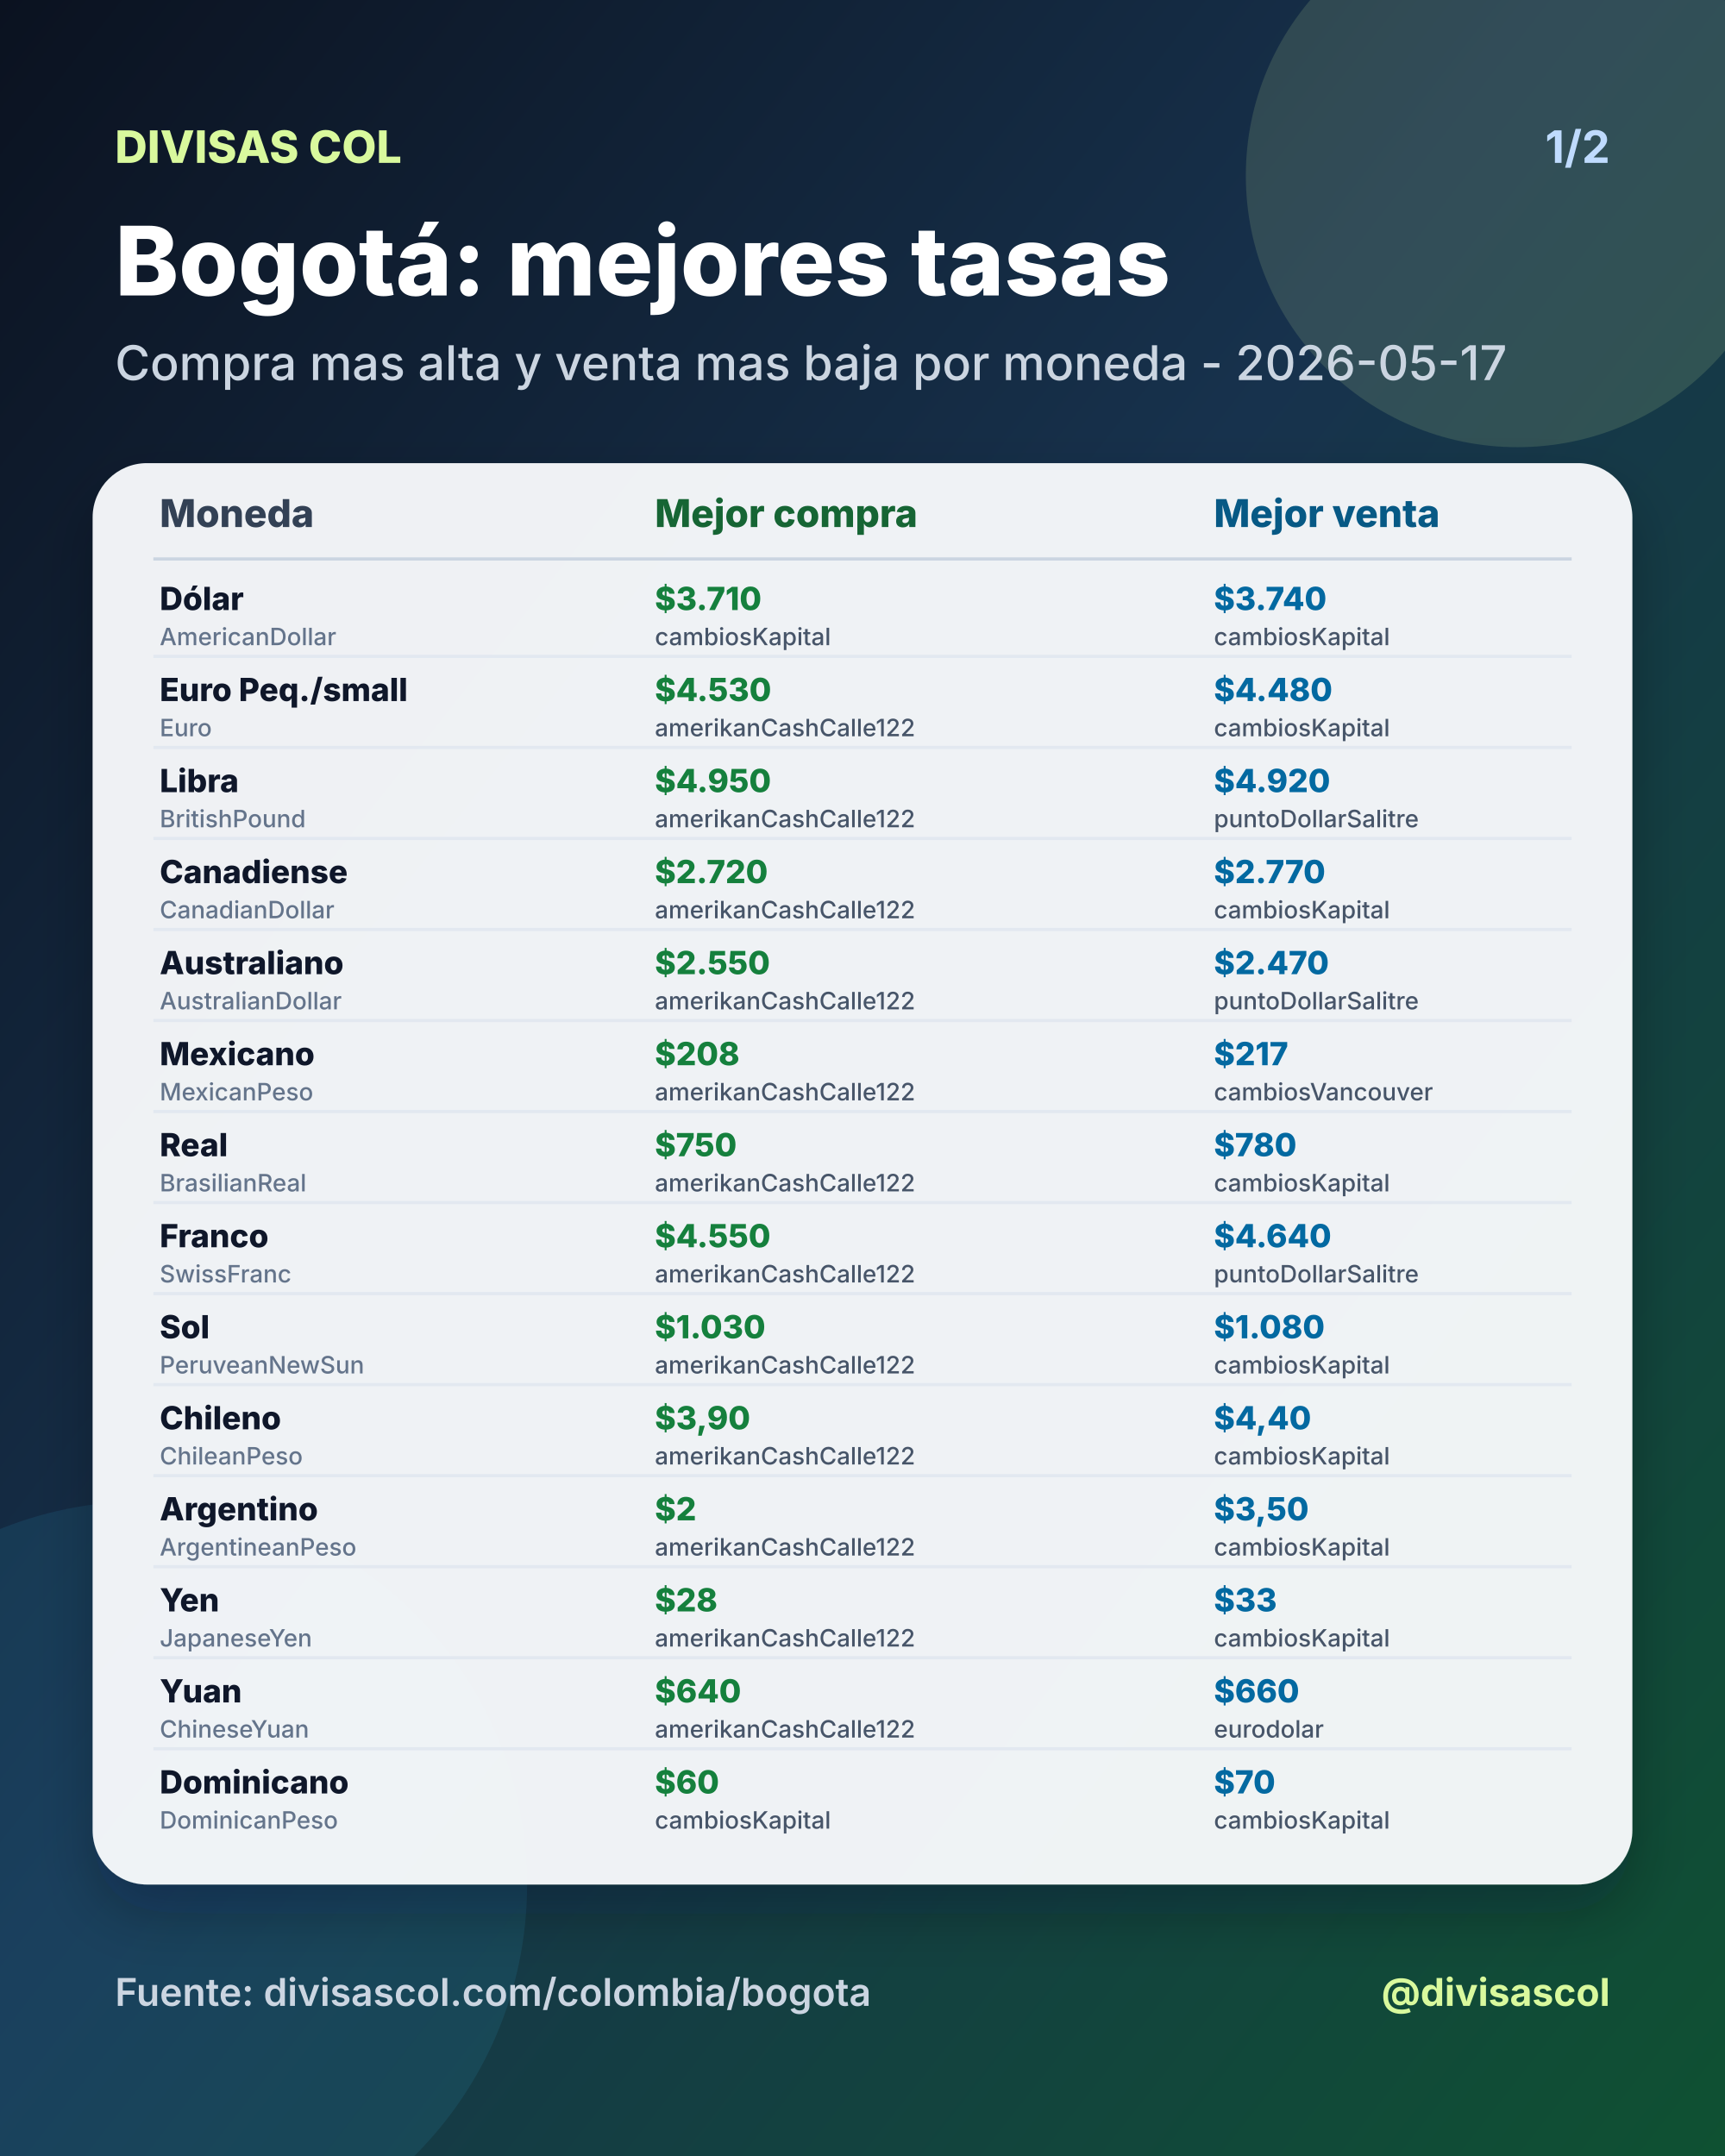
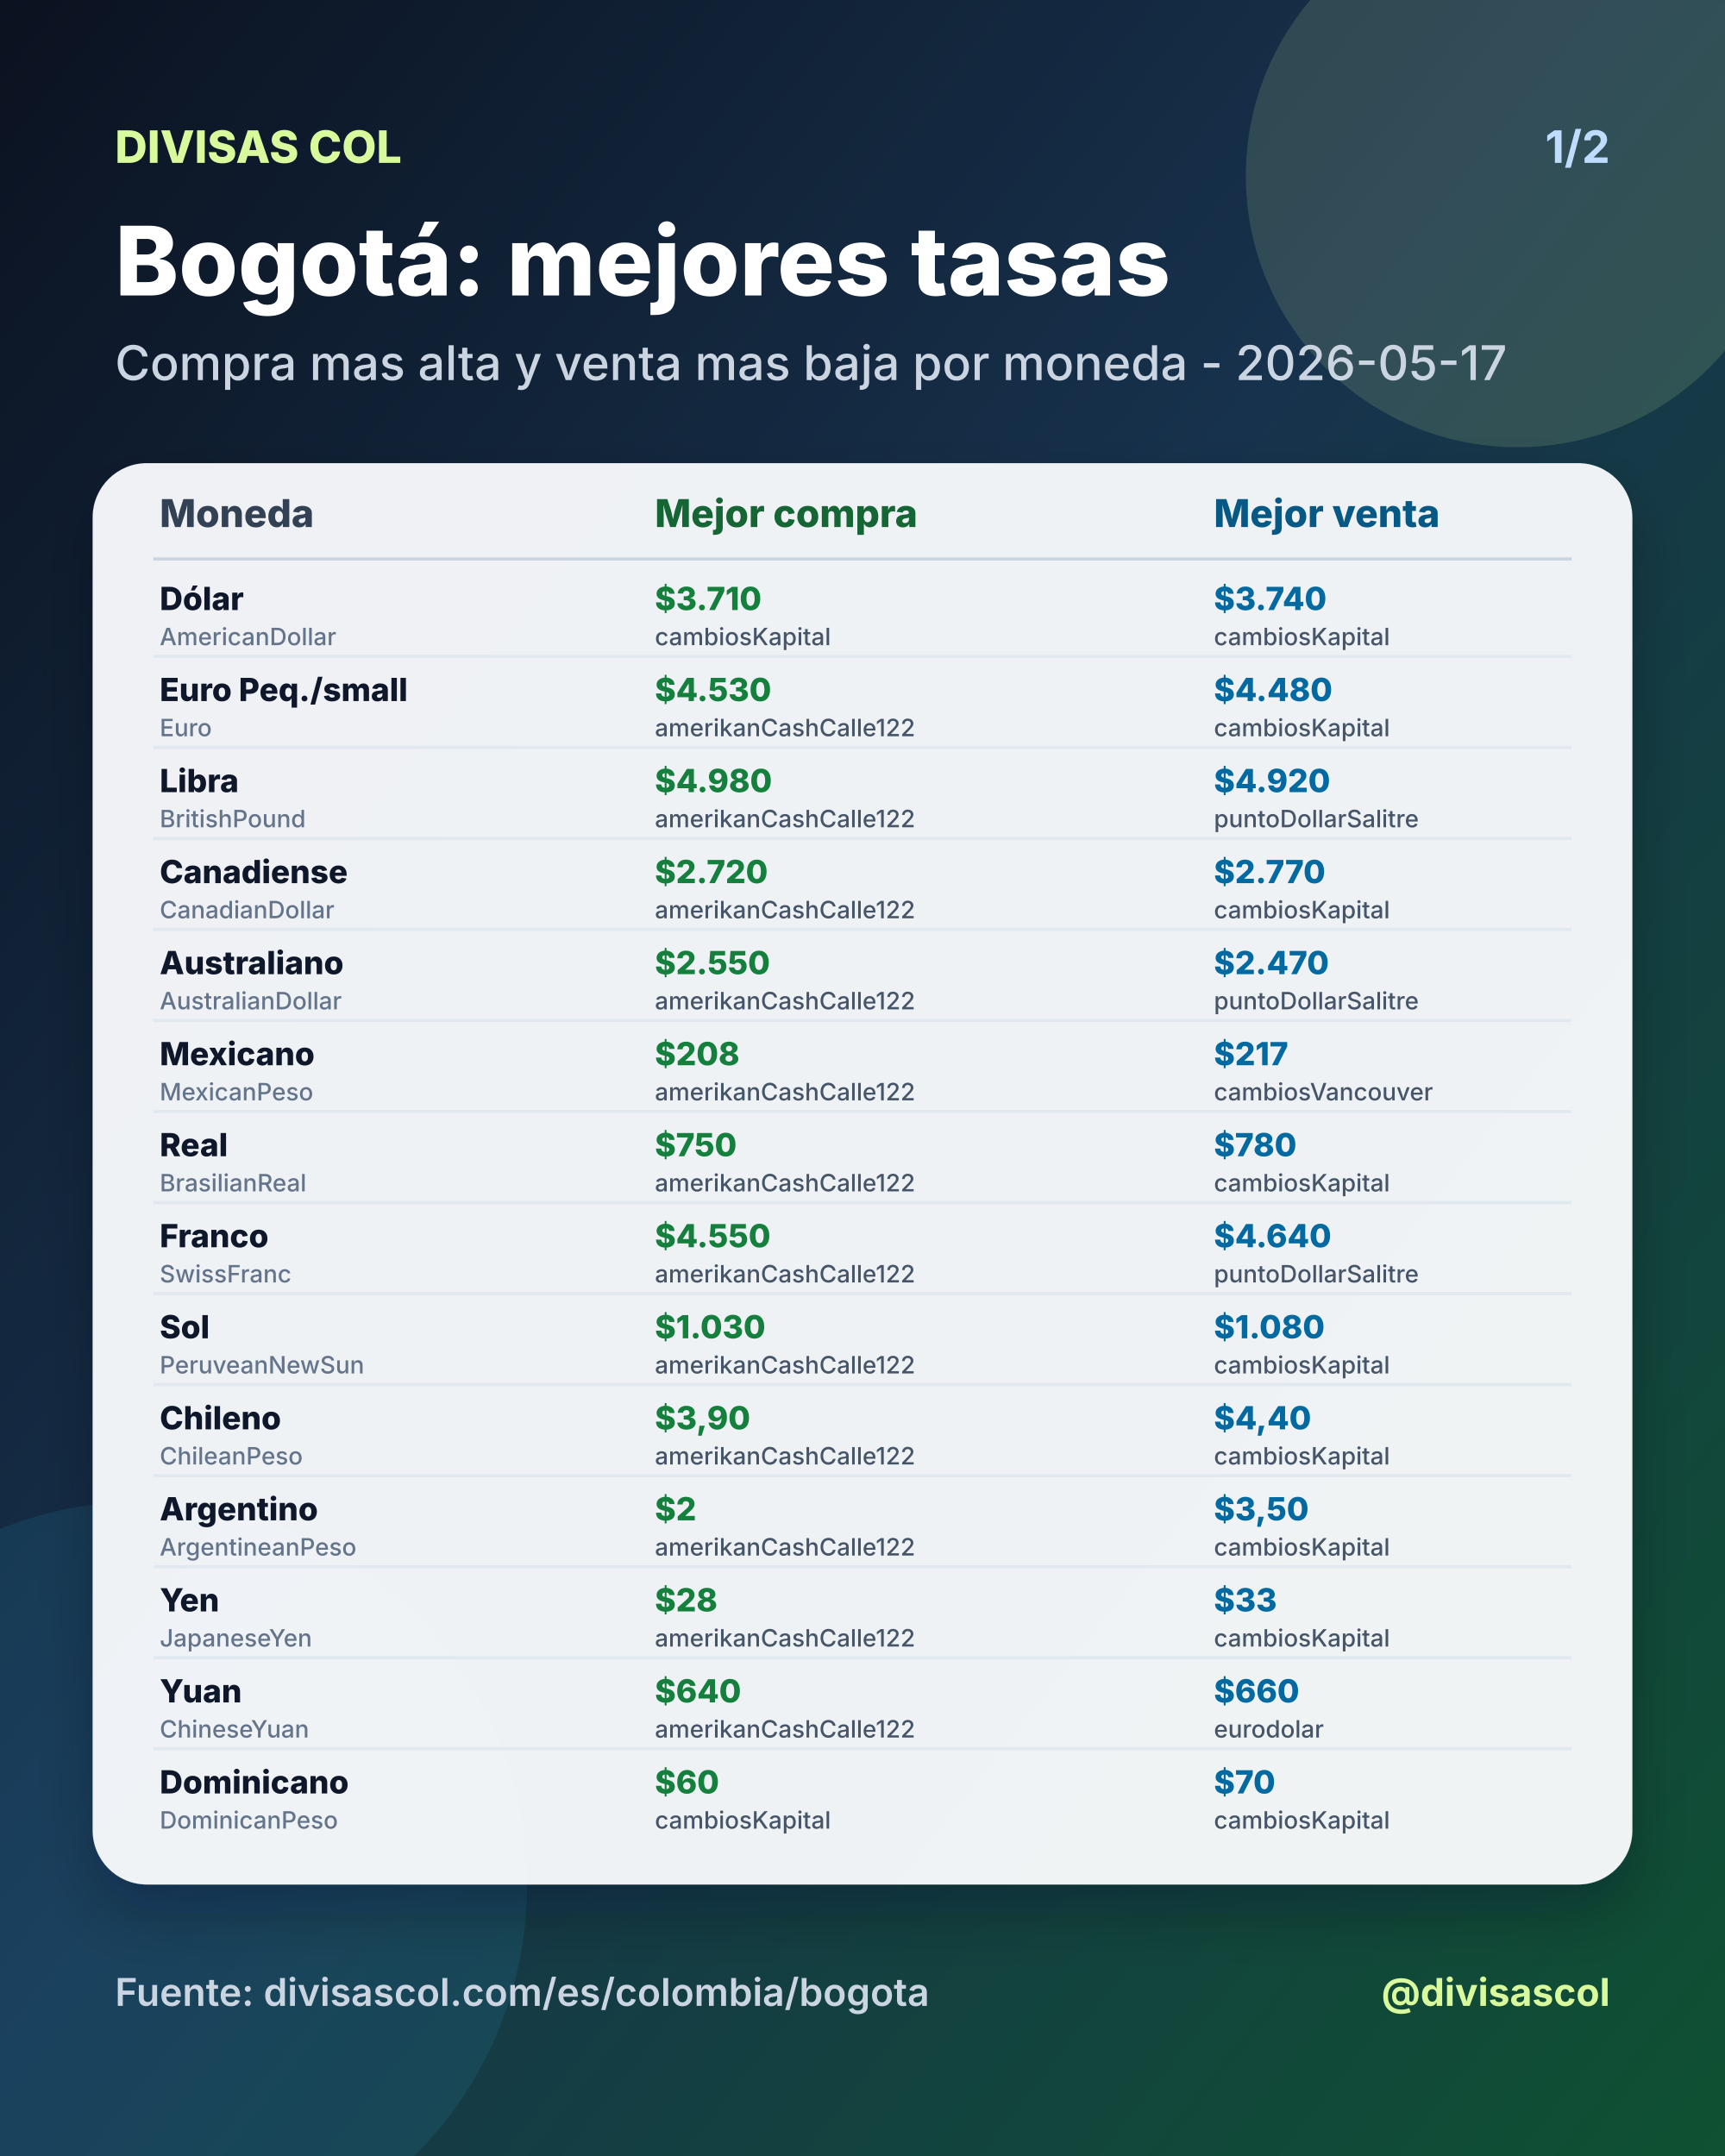
<svg xmlns="http://www.w3.org/2000/svg" width="1080" height="1350" viewBox="0 0 1080 1350">
  <defs>
    <linearGradient id="bg" x1="0" y1="0" x2="1" y2="1">
      <stop offset="0%" stop-color="#0b1220" />
      <stop offset="46%" stop-color="#17324d" />
      <stop offset="100%" stop-color="#0f5132" />
    </linearGradient>
    <filter id="shadow" x="-20%" y="-20%" width="140%" height="140%">
      <feDropShadow dx="0" dy="18" stdDeviation="18" flood-color="#020617" flood-opacity="0.28" />
    </filter>
  </defs>
  <rect width="1080" height="1350" fill="url(#bg)" />
  <circle cx="950" cy="110" r="170" fill="#d9f99d" opacity="0.14" />
  <circle cx="90" cy="1180" r="240" fill="#38bdf8" opacity="0.10" />
  <text x="72" y="102" fill="#d9f99d" font-size="28" font-family="Inter, Arial, sans-serif" font-weight="800" text-anchor="start">DIVISAS COL</text>
  <text x="1008" y="102" fill="#bfdbfe" font-size="28" font-family="Inter, Arial, sans-serif" font-weight="700" text-anchor="end">1/2</text>
  <text x="72" y="185" fill="#ffffff" font-size="60" font-family="Inter, Arial, sans-serif" font-weight="800" text-anchor="start">Bogotá: mejores tasas</text>
  <text x="72" y="238" fill="#cbd5e1" font-size="30" font-family="Inter, Arial, sans-serif" font-weight="500" text-anchor="start">Compra mas alta y venta mas baja por moneda - 2026-05-17</text>
  <rect x="58" y="290" width="964" height="890" rx="34" fill="#f8fafc" opacity="0.96" filter="url(#shadow)" />
  <text x="100" y="330" fill="#334155" font-size="24" font-family="Inter, Arial, sans-serif" font-weight="800" text-anchor="start">Moneda</text>
  <text x="410" y="330" fill="#166534" font-size="24" font-family="Inter, Arial, sans-serif" font-weight="800" text-anchor="start">Mejor compra</text>
  <text x="760" y="330" fill="#075985" font-size="24" font-family="Inter, Arial, sans-serif" font-weight="800" text-anchor="start">Mejor venta</text>
  <line x1="96" y1="350" x2="984" y2="350" stroke="#cbd5e1" stroke-width="2" />
  <text x="100" y="382" fill="#0f172a" font-size="20" font-family="Inter, Arial, sans-serif" font-weight="800" text-anchor="start">Dólar</text>
  <text x="100" y="404" fill="#64748b" font-size="15" font-family="Inter, Arial, sans-serif" font-weight="500" text-anchor="start">AmericanDollar</text>
  <text x="410" y="382" fill="#15803d" font-size="20" font-family="Inter, Arial, sans-serif" font-weight="800" text-anchor="start">$3.710</text>
  <text x="410" y="404" fill="#475569" font-size="15" font-family="Inter, Arial, sans-serif" font-weight="500" text-anchor="start">cambiosKapital</text>
  <text x="760" y="382" fill="#0369a1" font-size="20" font-family="Inter, Arial, sans-serif" font-weight="800" text-anchor="start">$3.740</text>
  <text x="760" y="404" fill="#475569" font-size="15" font-family="Inter, Arial, sans-serif" font-weight="500" text-anchor="start">cambiosKapital</text>
  <line x1="96" y1="411" x2="984" y2="411" stroke="#e2e8f0" stroke-width="2" />
  <text x="100" y="439" fill="#0f172a" font-size="20" font-family="Inter, Arial, sans-serif" font-weight="800" text-anchor="start">Euro Peq./small</text>
  <text x="100" y="461" fill="#64748b" font-size="15" font-family="Inter, Arial, sans-serif" font-weight="500" text-anchor="start">Euro</text>
  <text x="410" y="439" fill="#15803d" font-size="20" font-family="Inter, Arial, sans-serif" font-weight="800" text-anchor="start">$4.530</text>
  <text x="410" y="461" fill="#475569" font-size="15" font-family="Inter, Arial, sans-serif" font-weight="500" text-anchor="start">amerikanCashCalle122</text>
  <text x="760" y="439" fill="#0369a1" font-size="20" font-family="Inter, Arial, sans-serif" font-weight="800" text-anchor="start">$4.480</text>
  <text x="760" y="461" fill="#475569" font-size="15" font-family="Inter, Arial, sans-serif" font-weight="500" text-anchor="start">cambiosKapital</text>
  <line x1="96" y1="468" x2="984" y2="468" stroke="#e2e8f0" stroke-width="2" />
  <text x="100" y="496" fill="#0f172a" font-size="20" font-family="Inter, Arial, sans-serif" font-weight="800" text-anchor="start">Libra</text>
  <text x="100" y="518" fill="#64748b" font-size="15" font-family="Inter, Arial, sans-serif" font-weight="500" text-anchor="start">BritishPound</text>
-   <text x="410" y="496" fill="#15803d" font-size="20" font-family="Inter, Arial, sans-serif" font-weight="800" text-anchor="start">$4.950</text>
+   <text x="410" y="496" fill="#15803d" font-size="20" font-family="Inter, Arial, sans-serif" font-weight="800" text-anchor="start">$4.980</text>
  <text x="410" y="518" fill="#475569" font-size="15" font-family="Inter, Arial, sans-serif" font-weight="500" text-anchor="start">amerikanCashCalle122</text>
  <text x="760" y="496" fill="#0369a1" font-size="20" font-family="Inter, Arial, sans-serif" font-weight="800" text-anchor="start">$4.920</text>
  <text x="760" y="518" fill="#475569" font-size="15" font-family="Inter, Arial, sans-serif" font-weight="500" text-anchor="start">puntoDollarSalitre</text>
  <line x1="96" y1="525" x2="984" y2="525" stroke="#e2e8f0" stroke-width="2" />
  <text x="100" y="553" fill="#0f172a" font-size="20" font-family="Inter, Arial, sans-serif" font-weight="800" text-anchor="start">Canadiense</text>
  <text x="100" y="575" fill="#64748b" font-size="15" font-family="Inter, Arial, sans-serif" font-weight="500" text-anchor="start">CanadianDollar</text>
  <text x="410" y="553" fill="#15803d" font-size="20" font-family="Inter, Arial, sans-serif" font-weight="800" text-anchor="start">$2.720</text>
  <text x="410" y="575" fill="#475569" font-size="15" font-family="Inter, Arial, sans-serif" font-weight="500" text-anchor="start">amerikanCashCalle122</text>
  <text x="760" y="553" fill="#0369a1" font-size="20" font-family="Inter, Arial, sans-serif" font-weight="800" text-anchor="start">$2.770</text>
  <text x="760" y="575" fill="#475569" font-size="15" font-family="Inter, Arial, sans-serif" font-weight="500" text-anchor="start">cambiosKapital</text>
  <line x1="96" y1="582" x2="984" y2="582" stroke="#e2e8f0" stroke-width="2" />
  <text x="100" y="610" fill="#0f172a" font-size="20" font-family="Inter, Arial, sans-serif" font-weight="800" text-anchor="start">Australiano</text>
  <text x="100" y="632" fill="#64748b" font-size="15" font-family="Inter, Arial, sans-serif" font-weight="500" text-anchor="start">AustralianDollar</text>
  <text x="410" y="610" fill="#15803d" font-size="20" font-family="Inter, Arial, sans-serif" font-weight="800" text-anchor="start">$2.550</text>
  <text x="410" y="632" fill="#475569" font-size="15" font-family="Inter, Arial, sans-serif" font-weight="500" text-anchor="start">amerikanCashCalle122</text>
  <text x="760" y="610" fill="#0369a1" font-size="20" font-family="Inter, Arial, sans-serif" font-weight="800" text-anchor="start">$2.470</text>
  <text x="760" y="632" fill="#475569" font-size="15" font-family="Inter, Arial, sans-serif" font-weight="500" text-anchor="start">puntoDollarSalitre</text>
  <line x1="96" y1="639" x2="984" y2="639" stroke="#e2e8f0" stroke-width="2" />
  <text x="100" y="667" fill="#0f172a" font-size="20" font-family="Inter, Arial, sans-serif" font-weight="800" text-anchor="start">Mexicano</text>
  <text x="100" y="689" fill="#64748b" font-size="15" font-family="Inter, Arial, sans-serif" font-weight="500" text-anchor="start">MexicanPeso</text>
  <text x="410" y="667" fill="#15803d" font-size="20" font-family="Inter, Arial, sans-serif" font-weight="800" text-anchor="start">$208</text>
  <text x="410" y="689" fill="#475569" font-size="15" font-family="Inter, Arial, sans-serif" font-weight="500" text-anchor="start">amerikanCashCalle122</text>
  <text x="760" y="667" fill="#0369a1" font-size="20" font-family="Inter, Arial, sans-serif" font-weight="800" text-anchor="start">$217</text>
  <text x="760" y="689" fill="#475569" font-size="15" font-family="Inter, Arial, sans-serif" font-weight="500" text-anchor="start">cambiosVancouver</text>
  <line x1="96" y1="696" x2="984" y2="696" stroke="#e2e8f0" stroke-width="2" />
  <text x="100" y="724" fill="#0f172a" font-size="20" font-family="Inter, Arial, sans-serif" font-weight="800" text-anchor="start">Real</text>
  <text x="100" y="746" fill="#64748b" font-size="15" font-family="Inter, Arial, sans-serif" font-weight="500" text-anchor="start">BrasilianReal</text>
  <text x="410" y="724" fill="#15803d" font-size="20" font-family="Inter, Arial, sans-serif" font-weight="800" text-anchor="start">$750</text>
  <text x="410" y="746" fill="#475569" font-size="15" font-family="Inter, Arial, sans-serif" font-weight="500" text-anchor="start">amerikanCashCalle122</text>
  <text x="760" y="724" fill="#0369a1" font-size="20" font-family="Inter, Arial, sans-serif" font-weight="800" text-anchor="start">$780</text>
  <text x="760" y="746" fill="#475569" font-size="15" font-family="Inter, Arial, sans-serif" font-weight="500" text-anchor="start">cambiosKapital</text>
  <line x1="96" y1="753" x2="984" y2="753" stroke="#e2e8f0" stroke-width="2" />
  <text x="100" y="781" fill="#0f172a" font-size="20" font-family="Inter, Arial, sans-serif" font-weight="800" text-anchor="start">Franco</text>
  <text x="100" y="803" fill="#64748b" font-size="15" font-family="Inter, Arial, sans-serif" font-weight="500" text-anchor="start">SwissFranc</text>
  <text x="410" y="781" fill="#15803d" font-size="20" font-family="Inter, Arial, sans-serif" font-weight="800" text-anchor="start">$4.550</text>
  <text x="410" y="803" fill="#475569" font-size="15" font-family="Inter, Arial, sans-serif" font-weight="500" text-anchor="start">amerikanCashCalle122</text>
  <text x="760" y="781" fill="#0369a1" font-size="20" font-family="Inter, Arial, sans-serif" font-weight="800" text-anchor="start">$4.640</text>
  <text x="760" y="803" fill="#475569" font-size="15" font-family="Inter, Arial, sans-serif" font-weight="500" text-anchor="start">puntoDollarSalitre</text>
  <line x1="96" y1="810" x2="984" y2="810" stroke="#e2e8f0" stroke-width="2" />
  <text x="100" y="838" fill="#0f172a" font-size="20" font-family="Inter, Arial, sans-serif" font-weight="800" text-anchor="start">Sol</text>
  <text x="100" y="860" fill="#64748b" font-size="15" font-family="Inter, Arial, sans-serif" font-weight="500" text-anchor="start">PeruveanNewSun</text>
  <text x="410" y="838" fill="#15803d" font-size="20" font-family="Inter, Arial, sans-serif" font-weight="800" text-anchor="start">$1.030</text>
  <text x="410" y="860" fill="#475569" font-size="15" font-family="Inter, Arial, sans-serif" font-weight="500" text-anchor="start">amerikanCashCalle122</text>
  <text x="760" y="838" fill="#0369a1" font-size="20" font-family="Inter, Arial, sans-serif" font-weight="800" text-anchor="start">$1.080</text>
  <text x="760" y="860" fill="#475569" font-size="15" font-family="Inter, Arial, sans-serif" font-weight="500" text-anchor="start">cambiosKapital</text>
  <line x1="96" y1="867" x2="984" y2="867" stroke="#e2e8f0" stroke-width="2" />
  <text x="100" y="895" fill="#0f172a" font-size="20" font-family="Inter, Arial, sans-serif" font-weight="800" text-anchor="start">Chileno</text>
  <text x="100" y="917" fill="#64748b" font-size="15" font-family="Inter, Arial, sans-serif" font-weight="500" text-anchor="start">ChileanPeso</text>
  <text x="410" y="895" fill="#15803d" font-size="20" font-family="Inter, Arial, sans-serif" font-weight="800" text-anchor="start">$3,90</text>
  <text x="410" y="917" fill="#475569" font-size="15" font-family="Inter, Arial, sans-serif" font-weight="500" text-anchor="start">amerikanCashCalle122</text>
  <text x="760" y="895" fill="#0369a1" font-size="20" font-family="Inter, Arial, sans-serif" font-weight="800" text-anchor="start">$4,40</text>
  <text x="760" y="917" fill="#475569" font-size="15" font-family="Inter, Arial, sans-serif" font-weight="500" text-anchor="start">cambiosKapital</text>
  <line x1="96" y1="924" x2="984" y2="924" stroke="#e2e8f0" stroke-width="2" />
  <text x="100" y="952" fill="#0f172a" font-size="20" font-family="Inter, Arial, sans-serif" font-weight="800" text-anchor="start">Argentino</text>
  <text x="100" y="974" fill="#64748b" font-size="15" font-family="Inter, Arial, sans-serif" font-weight="500" text-anchor="start">ArgentineanPeso</text>
  <text x="410" y="952" fill="#15803d" font-size="20" font-family="Inter, Arial, sans-serif" font-weight="800" text-anchor="start">$2</text>
  <text x="410" y="974" fill="#475569" font-size="15" font-family="Inter, Arial, sans-serif" font-weight="500" text-anchor="start">amerikanCashCalle122</text>
  <text x="760" y="952" fill="#0369a1" font-size="20" font-family="Inter, Arial, sans-serif" font-weight="800" text-anchor="start">$3,50</text>
  <text x="760" y="974" fill="#475569" font-size="15" font-family="Inter, Arial, sans-serif" font-weight="500" text-anchor="start">cambiosKapital</text>
  <line x1="96" y1="981" x2="984" y2="981" stroke="#e2e8f0" stroke-width="2" />
  <text x="100" y="1009" fill="#0f172a" font-size="20" font-family="Inter, Arial, sans-serif" font-weight="800" text-anchor="start">Yen</text>
  <text x="100" y="1031" fill="#64748b" font-size="15" font-family="Inter, Arial, sans-serif" font-weight="500" text-anchor="start">JapaneseYen</text>
  <text x="410" y="1009" fill="#15803d" font-size="20" font-family="Inter, Arial, sans-serif" font-weight="800" text-anchor="start">$28</text>
  <text x="410" y="1031" fill="#475569" font-size="15" font-family="Inter, Arial, sans-serif" font-weight="500" text-anchor="start">amerikanCashCalle122</text>
  <text x="760" y="1009" fill="#0369a1" font-size="20" font-family="Inter, Arial, sans-serif" font-weight="800" text-anchor="start">$33</text>
  <text x="760" y="1031" fill="#475569" font-size="15" font-family="Inter, Arial, sans-serif" font-weight="500" text-anchor="start">cambiosKapital</text>
  <line x1="96" y1="1038" x2="984" y2="1038" stroke="#e2e8f0" stroke-width="2" />
  <text x="100" y="1066" fill="#0f172a" font-size="20" font-family="Inter, Arial, sans-serif" font-weight="800" text-anchor="start">Yuan</text>
  <text x="100" y="1088" fill="#64748b" font-size="15" font-family="Inter, Arial, sans-serif" font-weight="500" text-anchor="start">ChineseYuan</text>
  <text x="410" y="1066" fill="#15803d" font-size="20" font-family="Inter, Arial, sans-serif" font-weight="800" text-anchor="start">$640</text>
  <text x="410" y="1088" fill="#475569" font-size="15" font-family="Inter, Arial, sans-serif" font-weight="500" text-anchor="start">amerikanCashCalle122</text>
  <text x="760" y="1066" fill="#0369a1" font-size="20" font-family="Inter, Arial, sans-serif" font-weight="800" text-anchor="start">$660</text>
  <text x="760" y="1088" fill="#475569" font-size="15" font-family="Inter, Arial, sans-serif" font-weight="500" text-anchor="start">eurodolar</text>
  <line x1="96" y1="1095" x2="984" y2="1095" stroke="#e2e8f0" stroke-width="2" />
  <text x="100" y="1123" fill="#0f172a" font-size="20" font-family="Inter, Arial, sans-serif" font-weight="800" text-anchor="start">Dominicano</text>
  <text x="100" y="1145" fill="#64748b" font-size="15" font-family="Inter, Arial, sans-serif" font-weight="500" text-anchor="start">DominicanPeso</text>
  <text x="410" y="1123" fill="#15803d" font-size="20" font-family="Inter, Arial, sans-serif" font-weight="800" text-anchor="start">$60</text>
  <text x="410" y="1145" fill="#475569" font-size="15" font-family="Inter, Arial, sans-serif" font-weight="500" text-anchor="start">cambiosKapital</text>
  <text x="760" y="1123" fill="#0369a1" font-size="20" font-family="Inter, Arial, sans-serif" font-weight="800" text-anchor="start">$70</text>
  <text x="760" y="1145" fill="#475569" font-size="15" font-family="Inter, Arial, sans-serif" font-weight="500" text-anchor="start">cambiosKapital</text>
-   <text x="72" y="1256" fill="#cbd5e1" font-size="24" font-family="Inter, Arial, sans-serif" font-weight="600" text-anchor="start">Fuente: divisascol.com/colombia/bogota</text>
+   <text x="72" y="1256" fill="#cbd5e1" font-size="24" font-family="Inter, Arial, sans-serif" font-weight="600" text-anchor="start">Fuente: divisascol.com/es/colombia/bogota</text>
  <text x="1008" y="1256" fill="#d9f99d" font-size="24" font-family="Inter, Arial, sans-serif" font-weight="700" text-anchor="end">@divisascol</text>
</svg>
